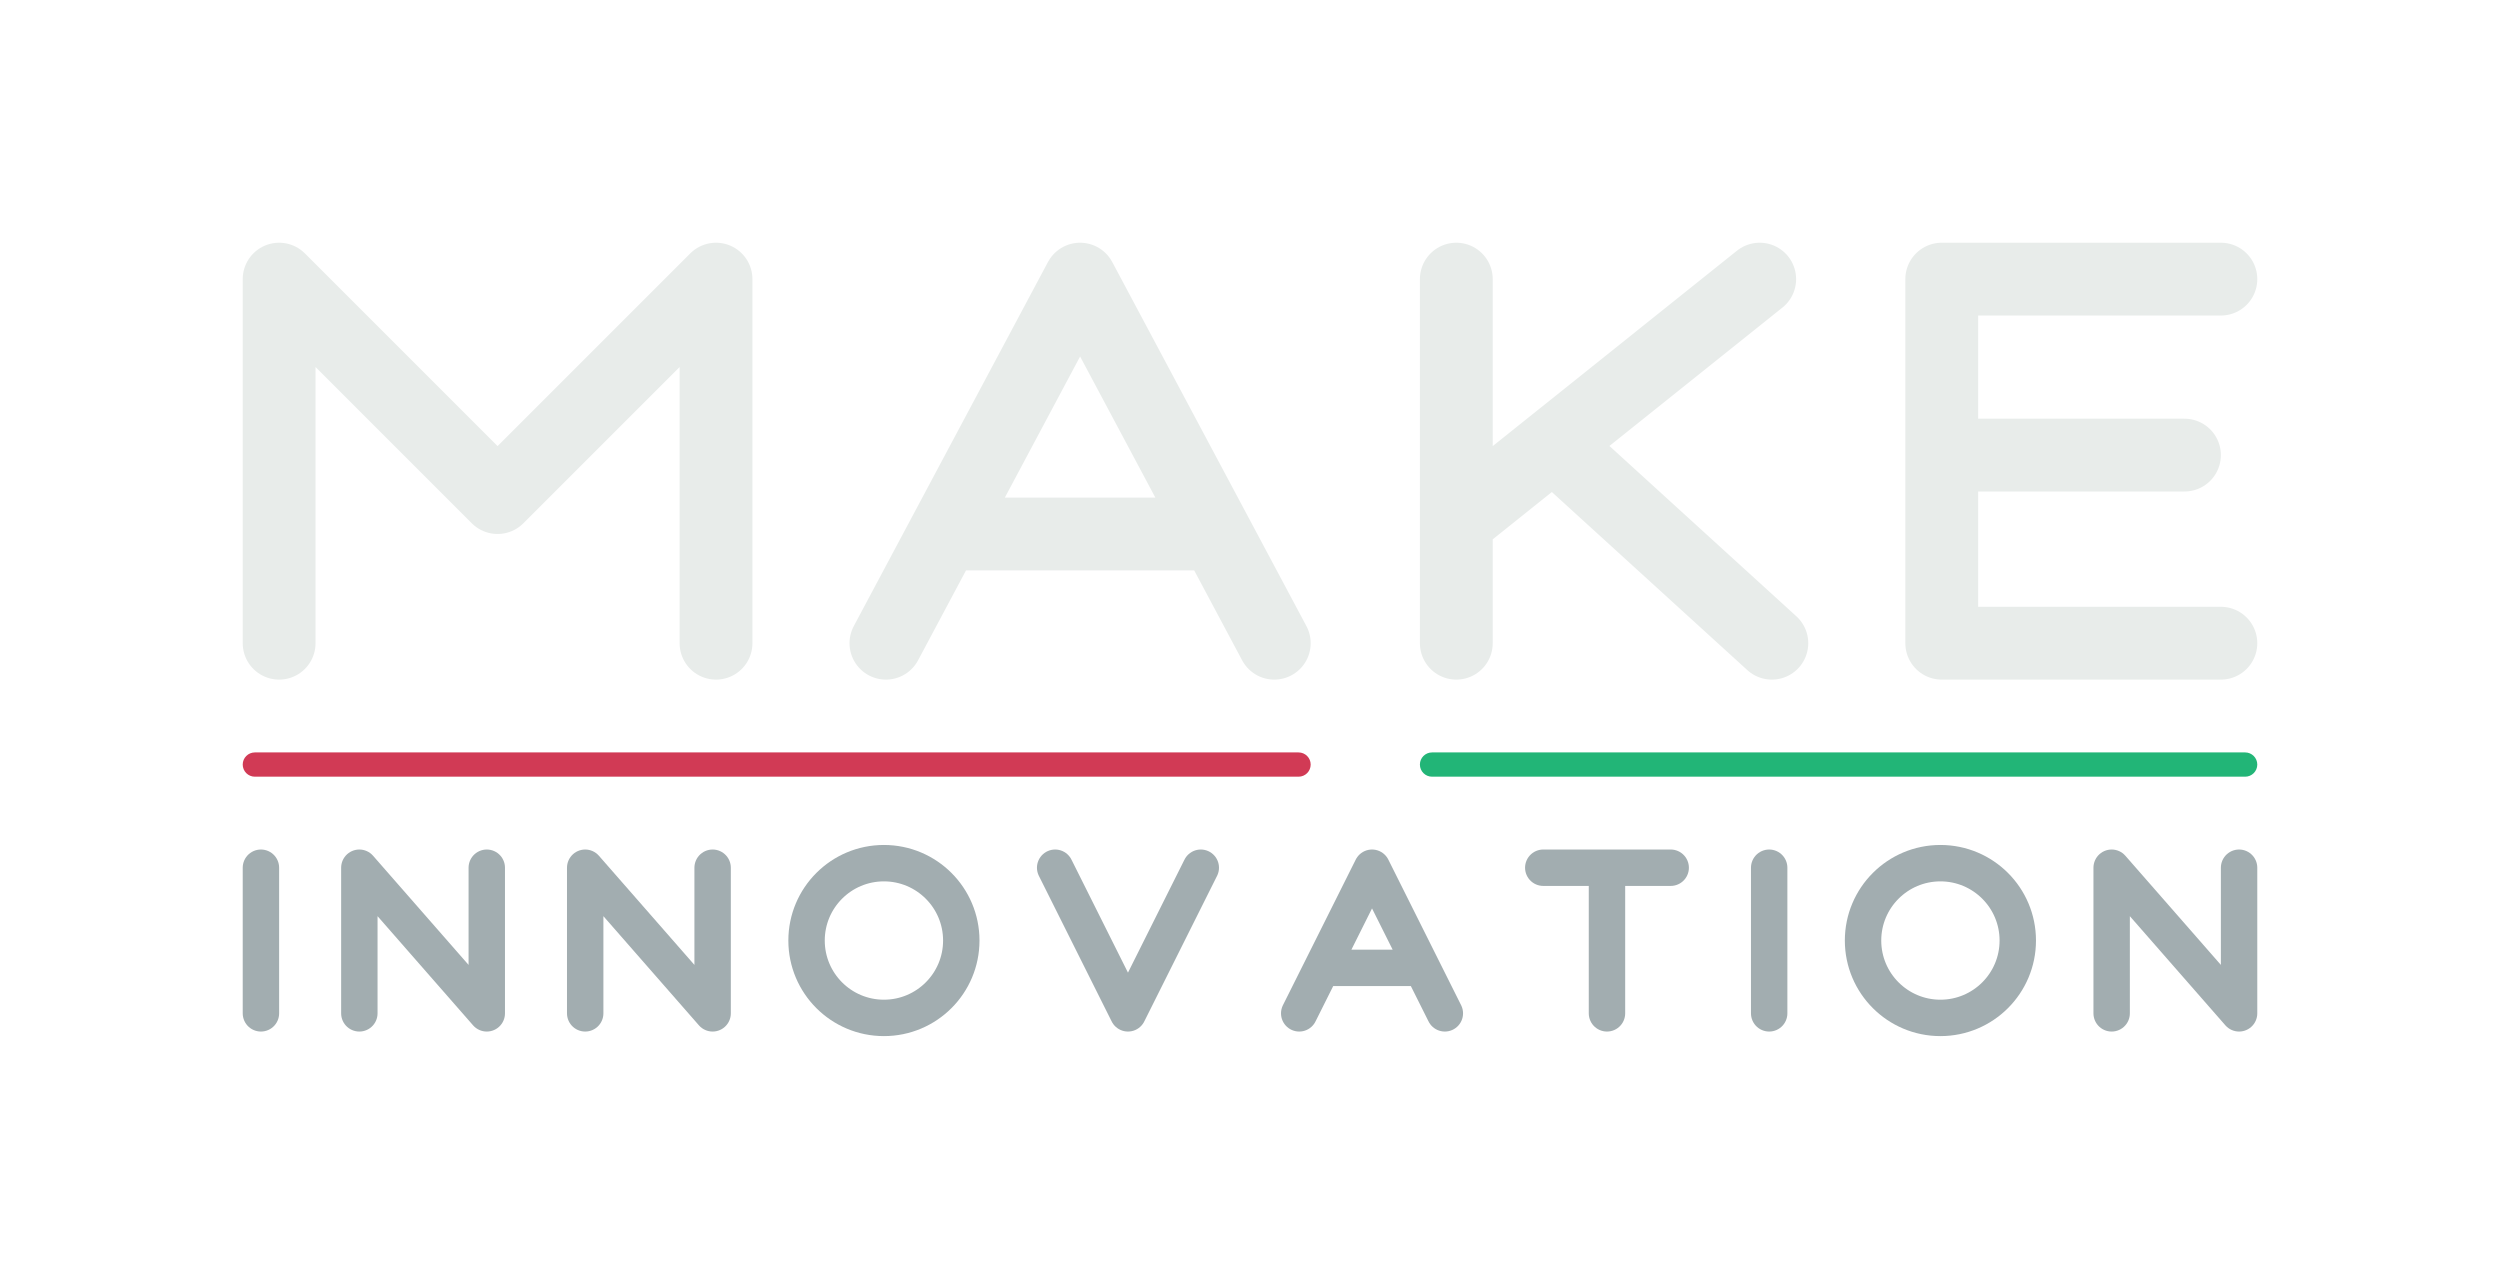
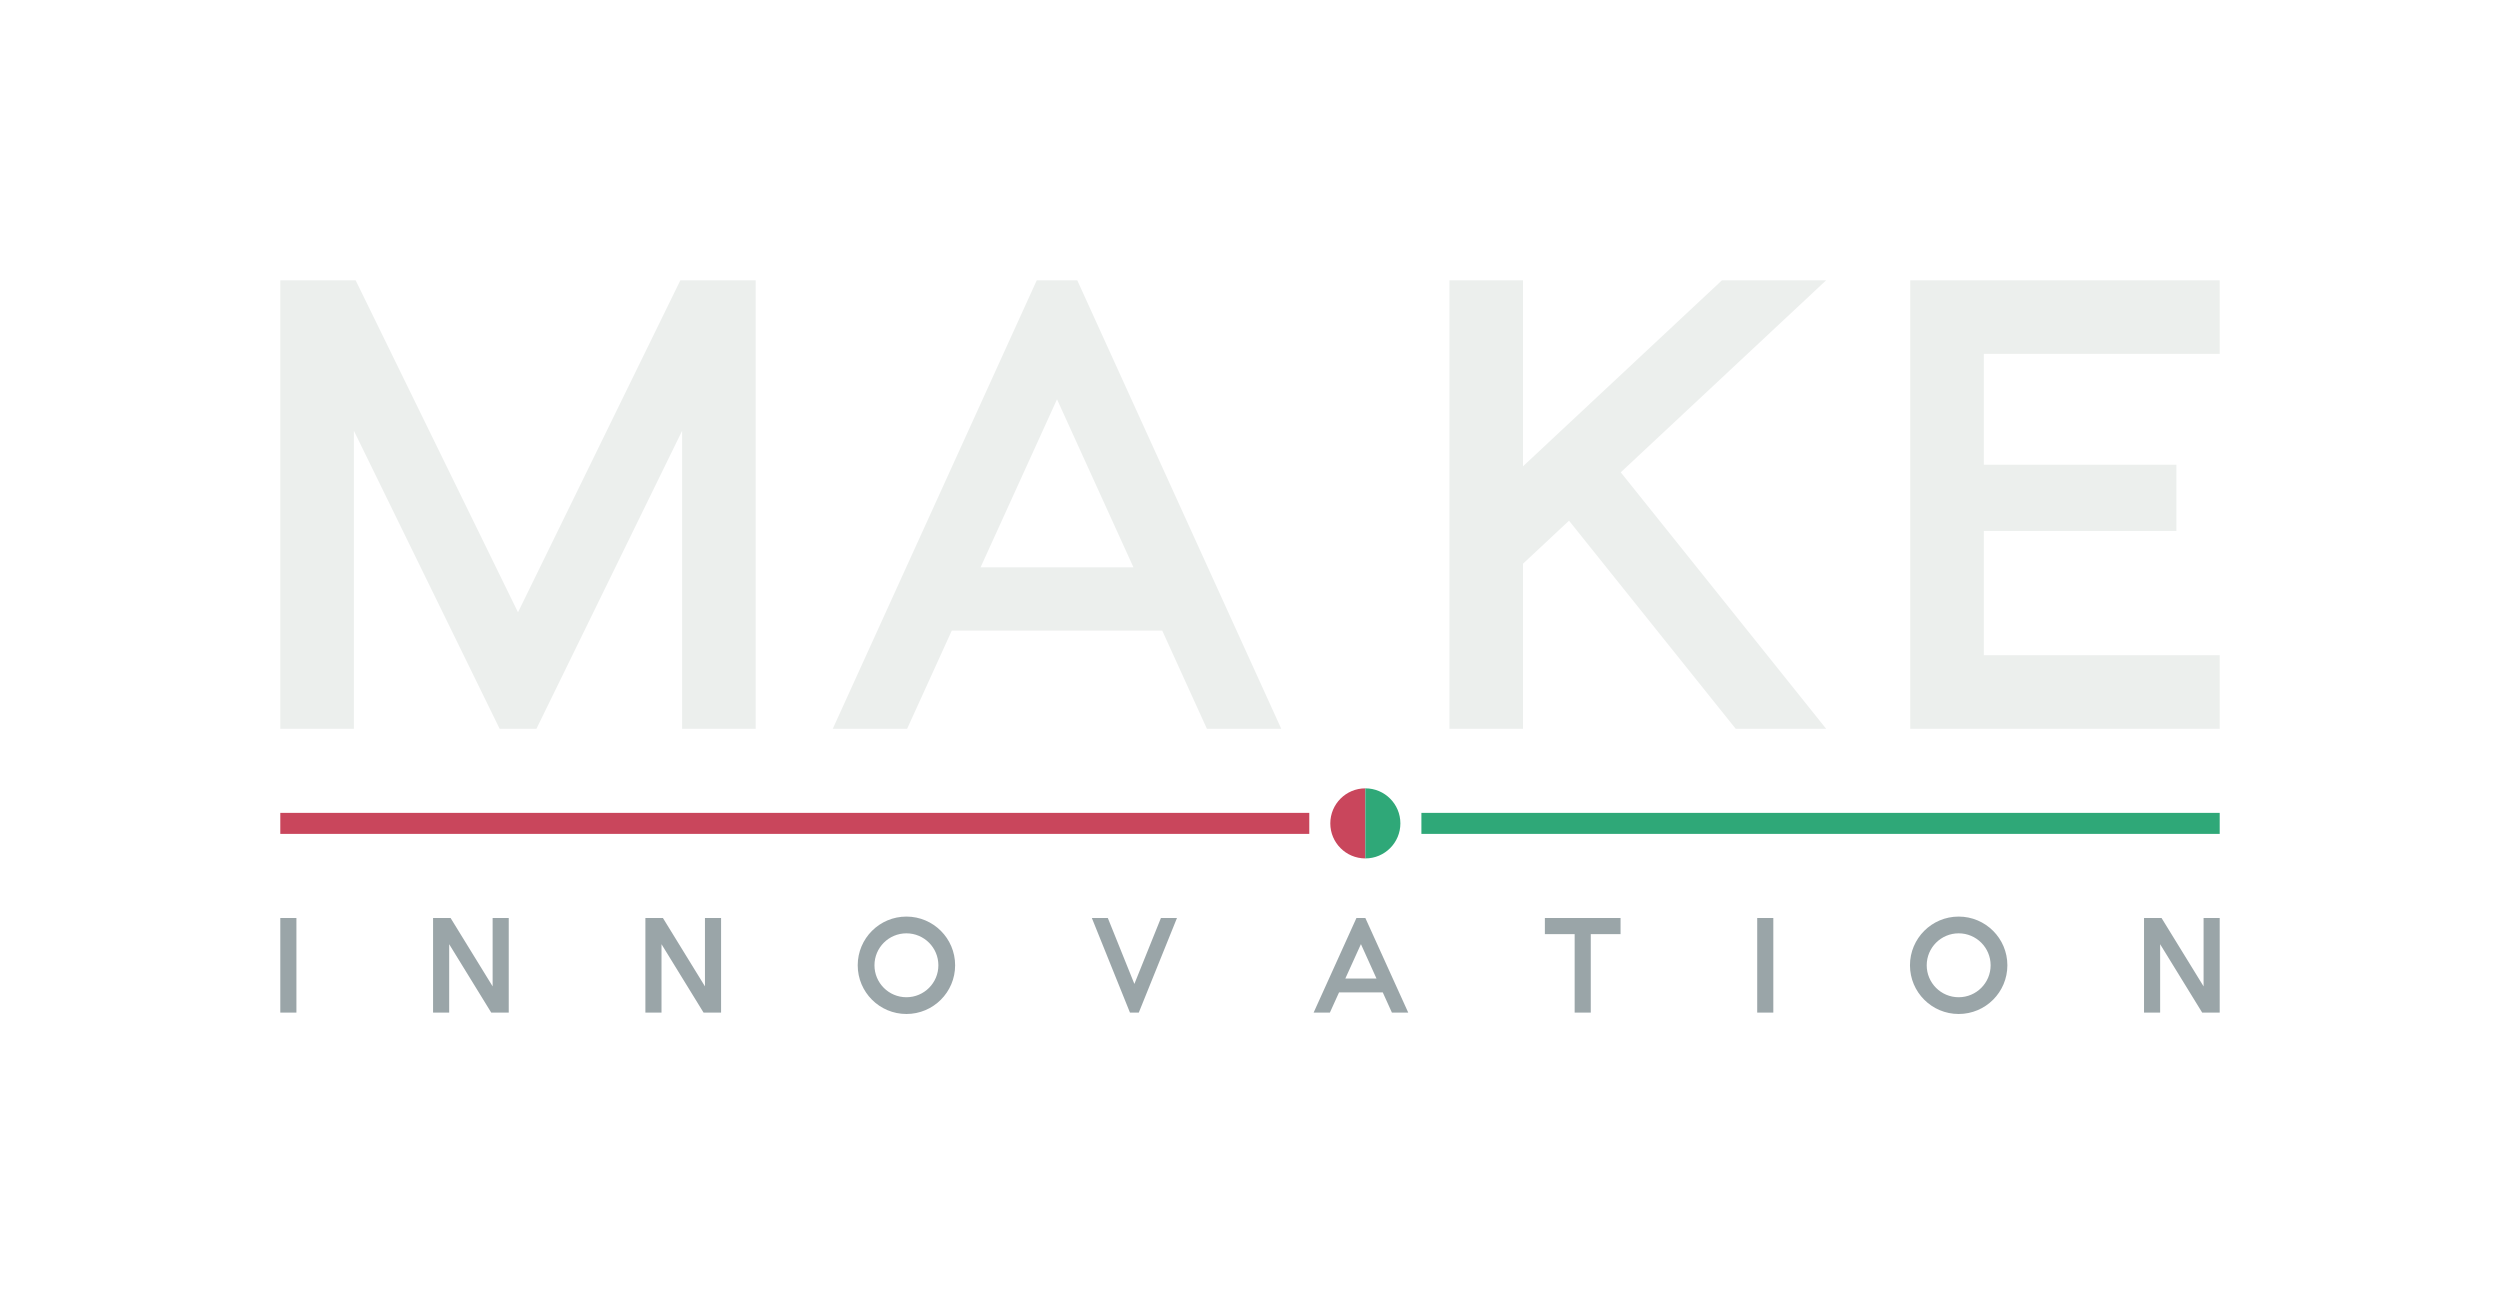
- <svg xmlns="http://www.w3.org/2000/svg" viewBox="0 0 412 210" width="412" height="210" role="img" aria-label="MAKE Innovation">
+ <svg xmlns="http://www.w3.org/2000/svg" viewBox="0 0 356.76 186" width="356.76" height="186" role="img" aria-label="MAKE Innovation">
  <g transform="translate(40 40)">
-     <path d="M6 66L6 6L42 42L78 6L78 66M106 66L138 6L170 66M116 48L160 48M200 6L200 66M250 6L200 46M216 33.2L252 66M326 6L280 6L280 66L326 66M280 35L320 35" fill="none" stroke="#E8ECEA" stroke-width="12" stroke-linecap="round" stroke-linejoin="round" />
-     <rect x="0" y="84" width="176" height="4" rx="2" fill="#D13A55" />
-     <rect x="194" y="84" width="138" height="4" rx="2" fill="#22B577" />
-     <g transform="translate(0 100)">
-       <path d="M3 3L3 27M19.22 27L19.22 3L40.22 27L40.22 3M56.44 27L56.44 3L77.44 27L77.44 3M133.89 3L145.89 27L157.89 3M174.11 27L186.11 3L198.11 27M178.61 19.5L193.61 19.5M214.33 3L235.33 3M224.83 3L224.83 27M251.56 3L251.56 27M308 27L308 3L329 27L329 3" fill="none" stroke="#A2ADB0" stroke-width="6" stroke-linecap="round" stroke-linejoin="round" />
-       <circle cx="105.67" cy="15" r="12.75" fill="none" stroke="#A2ADB0" stroke-width="6" />
-       <circle cx="279.78" cy="15" r="12.75" fill="none" stroke="#A2ADB0" stroke-width="6" />
+     <path d="M0 0L10.5 0L10.5 64L0 64ZM57.34 0L67.84 0L67.84 64L57.34 64ZM0 0L10.75 0L33.92 47.38L57.09 0L67.84 0L36.55 64L31.3 64ZM107.95 0L113.73 0L142.84 64L132.23 64L110.84 16.98L89.45 64L78.84 64ZM94.63 40.96L127.05 40.96L127.05 49.99L94.63 49.99ZM166.84 0L177.34 0L177.34 64L166.84 64ZM205.73 0L220.6 0L172.09 45.35L172.09 31.45ZM177.96 26.88L190.87 26.88L220.6 64L207.69 64ZM232.6 0L243.1 0L243.1 64L232.6 64ZM232.6 0L276.76 0L276.76 10.5L232.6 10.5ZM232.6 53.5L276.76 53.5L276.76 64L232.6 64ZM232.6 26.32L270.58 26.32L270.58 35.77L232.6 35.77Z" fill="#ECEFED" />
+     <rect x="0" y="76" width="146.84" height="3" fill="#C9465C" />
+     <rect x="162.84" y="76" width="113.92" height="3" fill="#2FA878" />
+     <g>
+       <path d="M154.84 72.5A5 5 0 0 0 154.84 82.5Z" fill="#C9465C" />
+       <path d="M154.84 72.5A5 5 0 0 1 154.84 82.5Z" fill="#2FA878" />
    </g>
+     <path d="M0 91L2.3 91L2.3 104.5L0 104.5ZM21.8 91L24.1 91L24.1 104.5L21.8 104.5ZM30.3 91L32.6 91L32.6 104.5L30.3 104.5ZM21.8 91L24.3 91L32.6 104.5L30.1 104.5ZM52.1 91L54.4 91L54.4 104.5L52.1 104.5ZM60.6 91L62.9 91L62.9 104.5L60.6 104.5ZM52.1 91L54.6 91L62.9 104.5L60.4 104.5ZM115.81 91L118.09 91L121.88 100.41L125.67 91L127.96 91L122.51 104.5L121.25 104.5ZM153.57 91L154.84 91L160.96 104.5L158.63 104.5L154.21 94.73L149.78 104.5L147.46 104.5ZM150.82 99.64L157.59 99.64L157.59 101.62L150.82 101.62ZM180.46 91L191.26 91L191.26 93.3L180.46 93.3ZM184.71 91L187.01 91L187.01 104.5L184.71 104.5ZM210.76 91L213.06 91L213.06 104.5L210.76 104.5ZM265.96 91L268.26 91L268.26 104.5L265.96 104.5ZM274.46 91L276.76 91L276.76 104.5L274.46 104.5ZM265.96 91L268.46 91L276.76 104.5L274.26 104.5ZM89.35 90.8A6.95 6.95 0 1 1 89.35 104.7A6.95 6.95 0 1 1 89.35 90.8ZM89.35 93.19A4.56 4.56 0 1 0 89.35 102.31A4.56 4.56 0 1 0 89.35 93.19ZM239.51 90.8A6.95 6.95 0 1 1 239.51 104.7A6.95 6.95 0 1 1 239.51 90.8ZM239.51 93.19A4.56 4.56 0 1 0 239.51 102.31A4.56 4.56 0 1 0 239.51 93.19Z" fill="#9AA5A8" />
  </g>
</svg>
